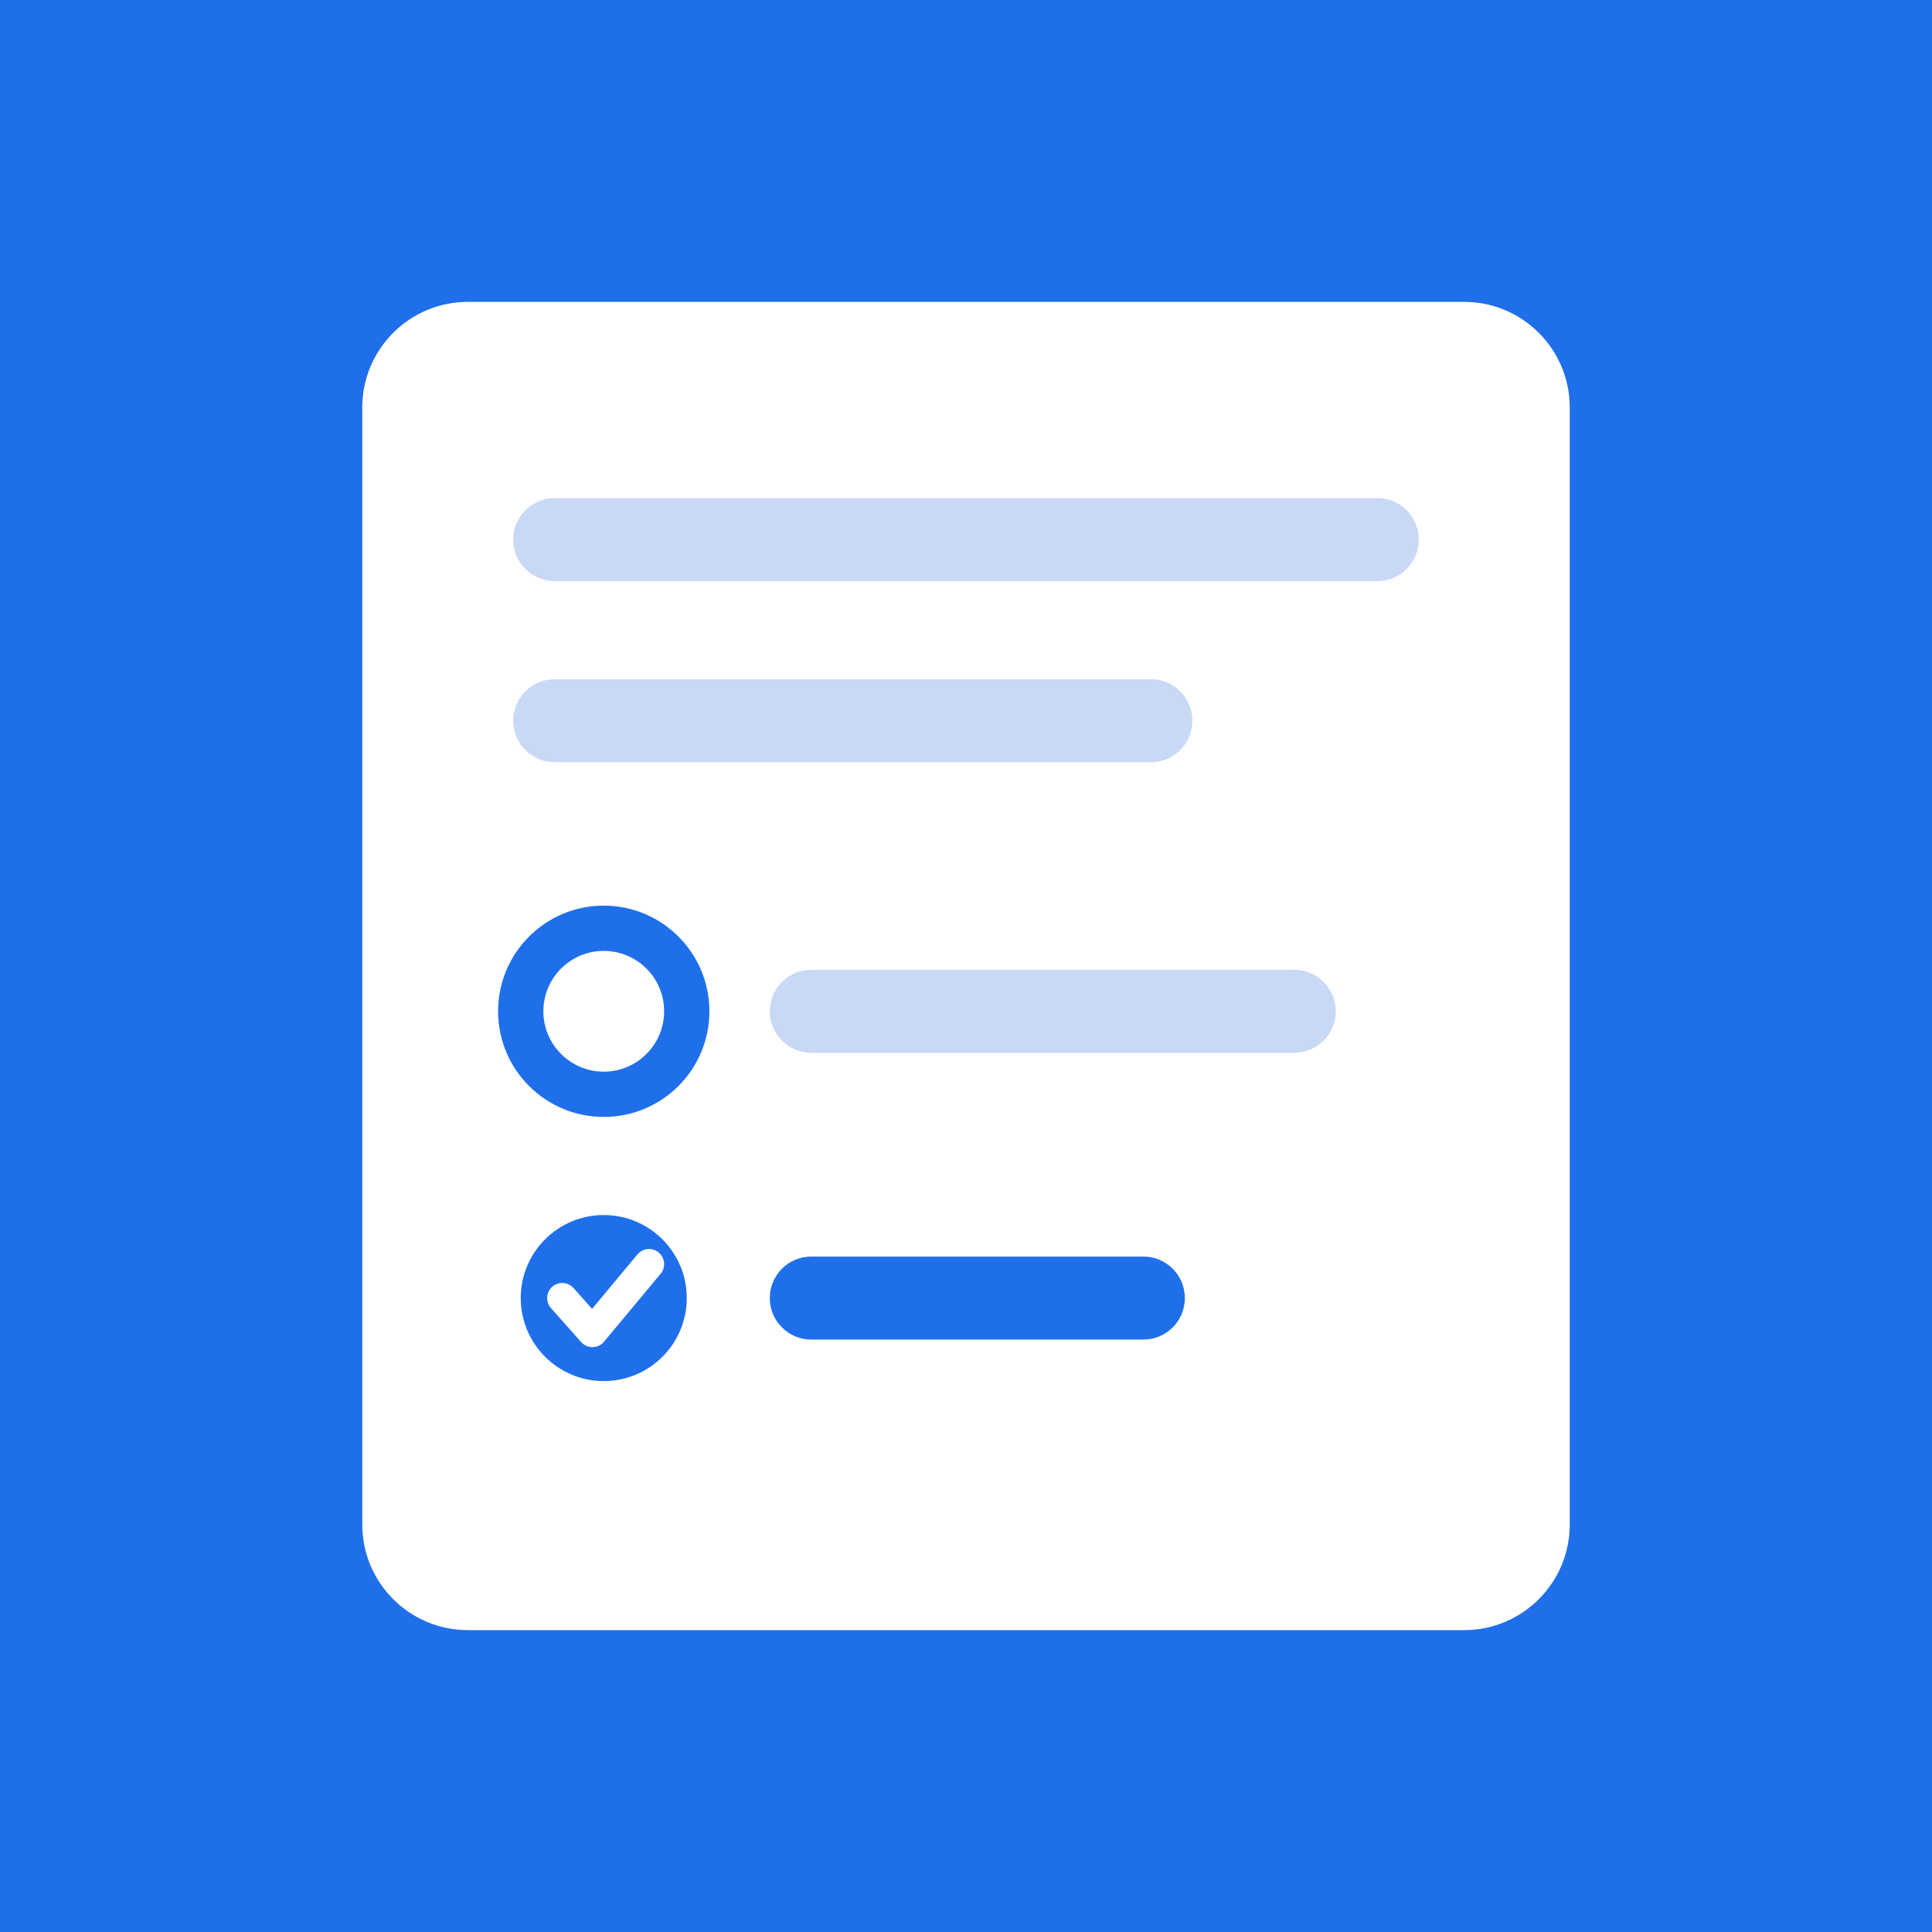
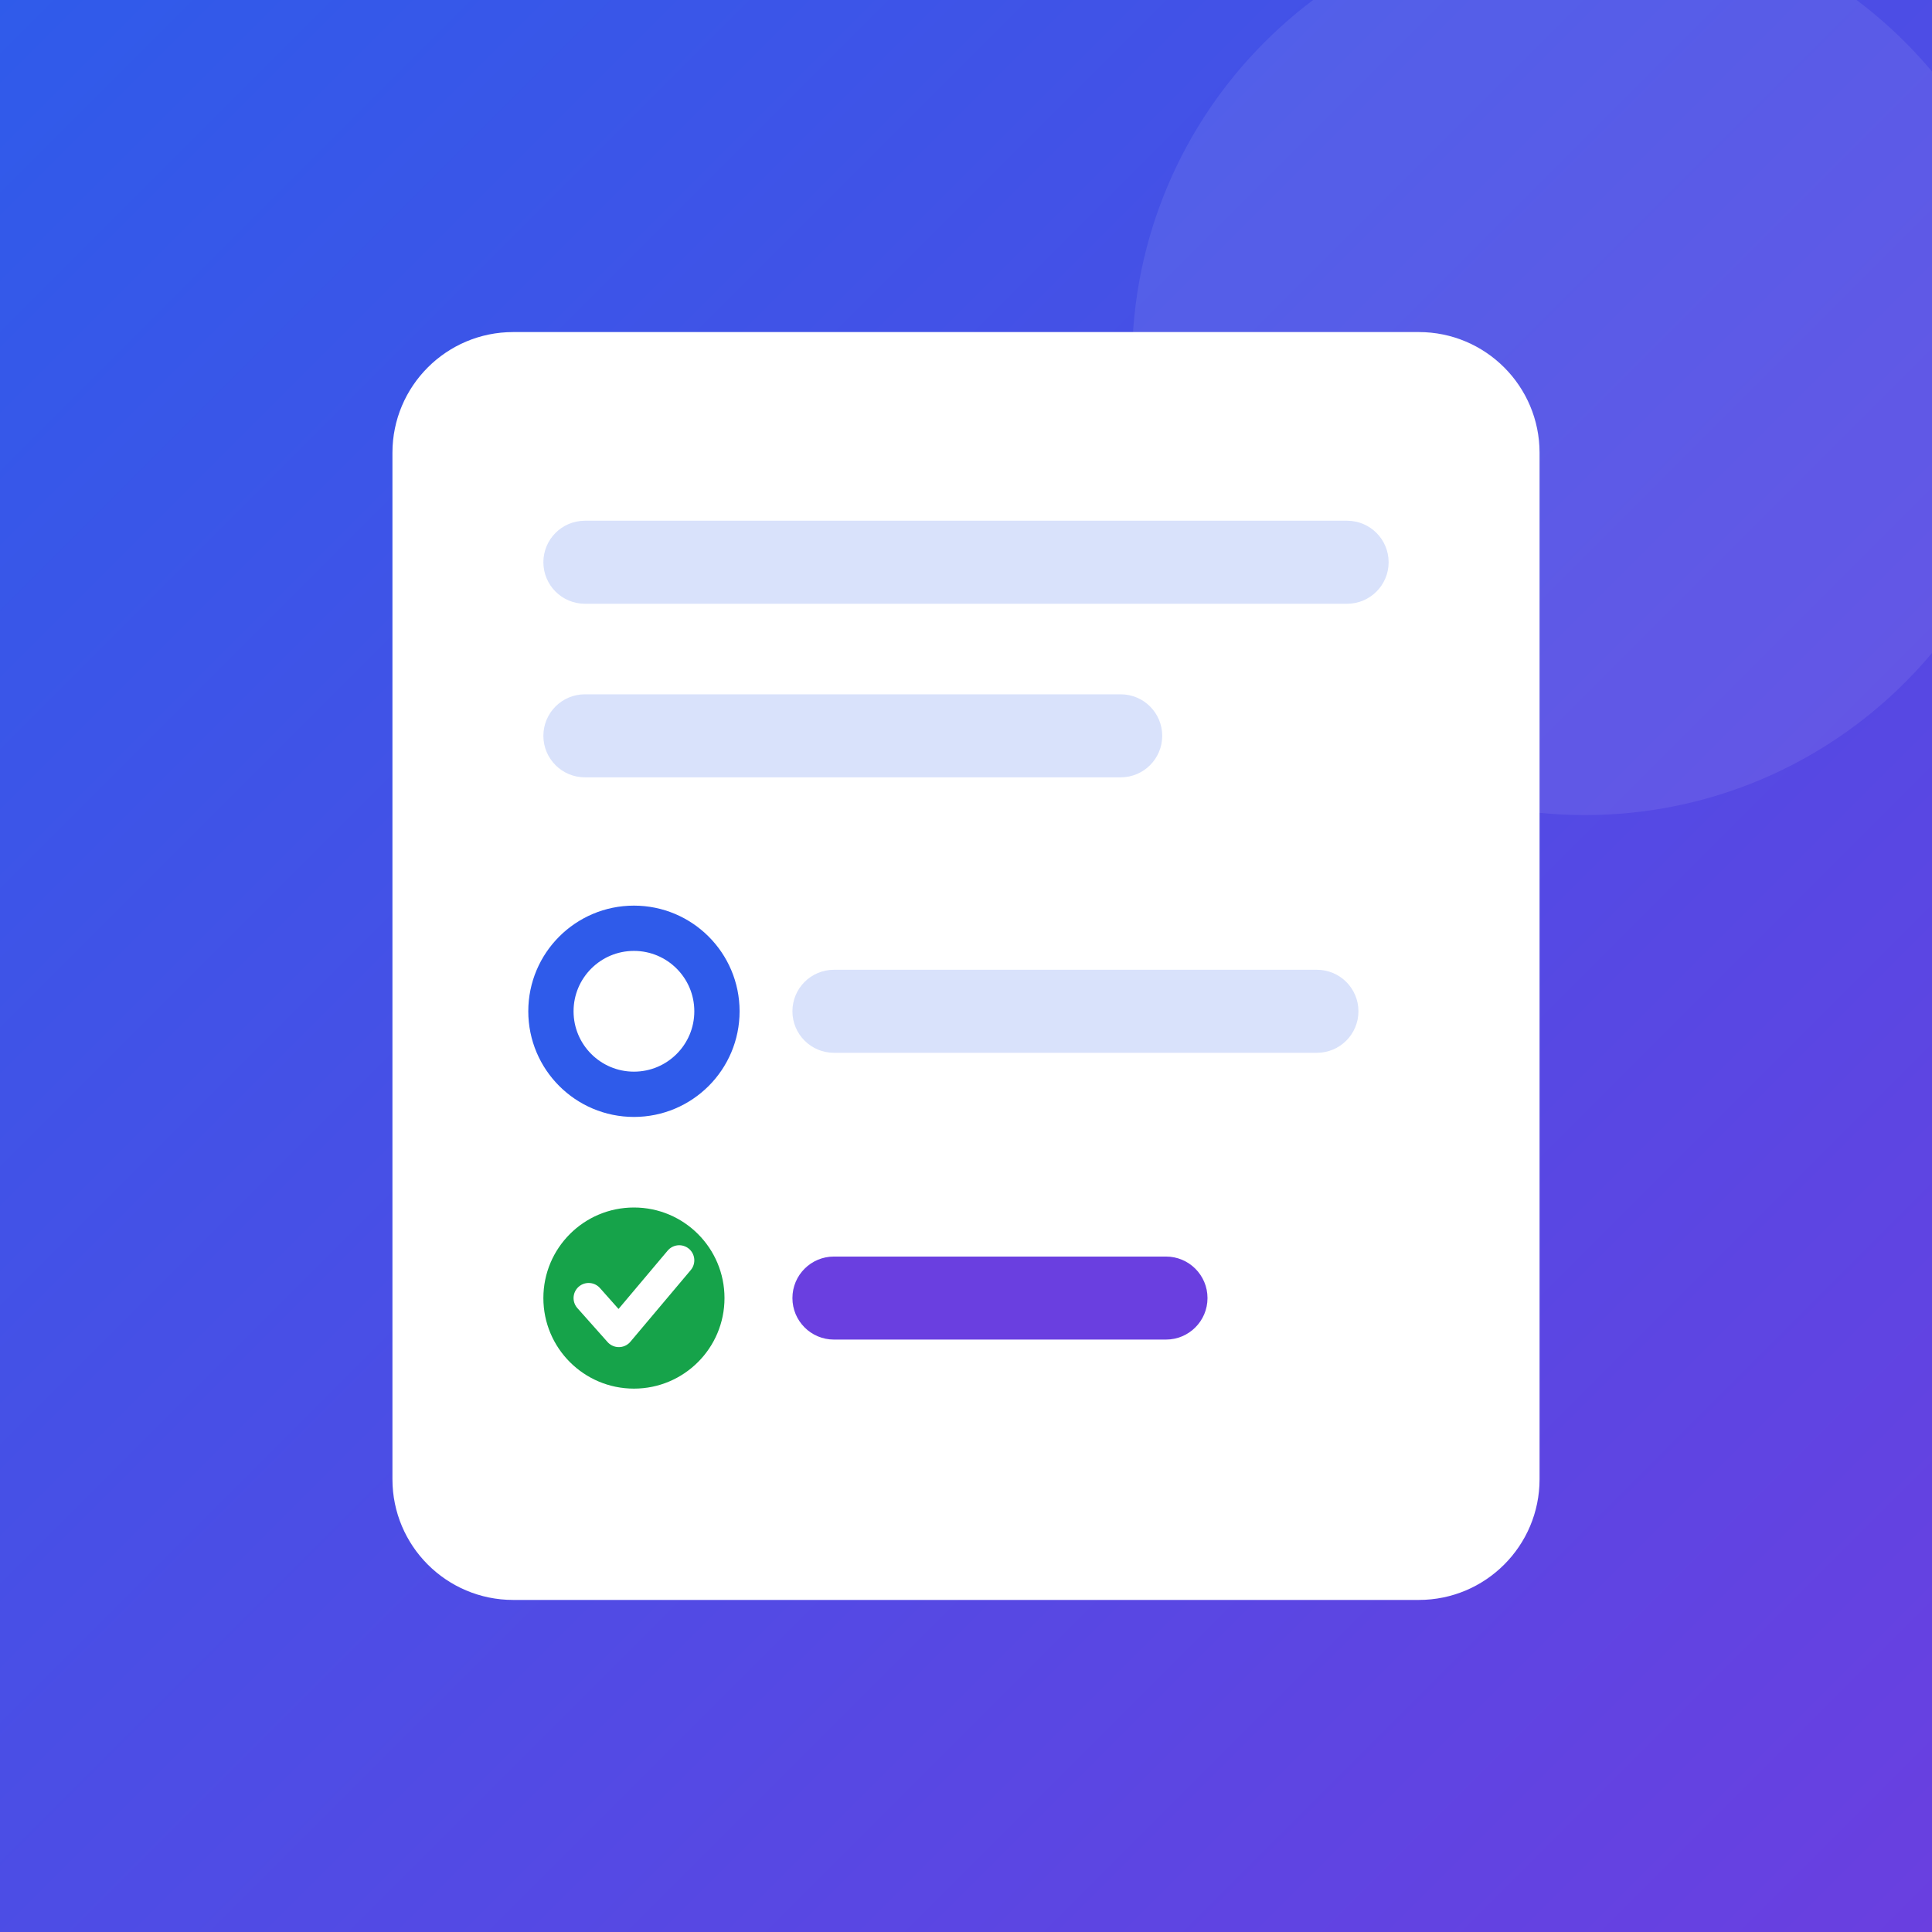
<svg xmlns="http://www.w3.org/2000/svg" viewBox="0 0 512 512">
-   <rect width="512" height="512" rx="0" fill="#1f6feb" />
-   <rect x="96" y="80" width="320" height="352" rx="28" fill="#ffffff" />
-   <rect x="136" y="132" width="240" height="22" rx="11" fill="#c9d8f5" />
-   <rect x="136" y="180" width="180" height="22" rx="11" fill="#c9d8f5" />
-   <circle cx="160" cy="268" r="22" fill="none" stroke="#1f6feb" stroke-width="12" />
-   <rect x="204" y="257" width="150" height="22" rx="11" fill="#c9d8f5" />
-   <circle cx="160" cy="344" r="22" fill="#1f6feb" />
-   <path d="M149 344l8 9 15-18" fill="none" stroke="#fff" stroke-width="8" stroke-linecap="round" stroke-linejoin="round" />
-   <rect x="204" y="333" width="110" height="22" rx="11" fill="#1f6feb" />
+   <defs>
+     <linearGradient id="g" x1="0" y1="0" x2="1" y2="1">
+       <stop offset="0" stop-color="#2F5BEA" />
+       <stop offset="1" stop-color="#6A3FE0" />
+     </linearGradient>
+   </defs>
+   <rect width="512" height="512" fill="url(#g)" />
+   <circle cx="420" cy="96" r="120" fill="#ffffff" opacity=".08" />
+   <rect x="104" y="88" width="304" height="336" rx="32" fill="#ffffff" />
+   <rect x="144" y="138" width="224" height="22" rx="11" fill="#D9E2FB" />
+   <rect x="144" y="184" width="164" height="22" rx="11" fill="#D9E2FB" />
+   <circle cx="168" cy="268" r="22" fill="none" stroke="#2F5BEA" stroke-width="12" />
+   <rect x="210" y="257" width="150" height="22" rx="11" fill="#D9E2FB" />
+   <circle cx="168" cy="344" r="24" fill="#16A34A" />
+   <path d="M156 344l8 9 16-19" fill="none" stroke="#fff" stroke-width="8" stroke-linecap="round" stroke-linejoin="round" />
+   <rect x="210" y="333" width="110" height="22" rx="11" fill="#6A3FE0" />
</svg>
